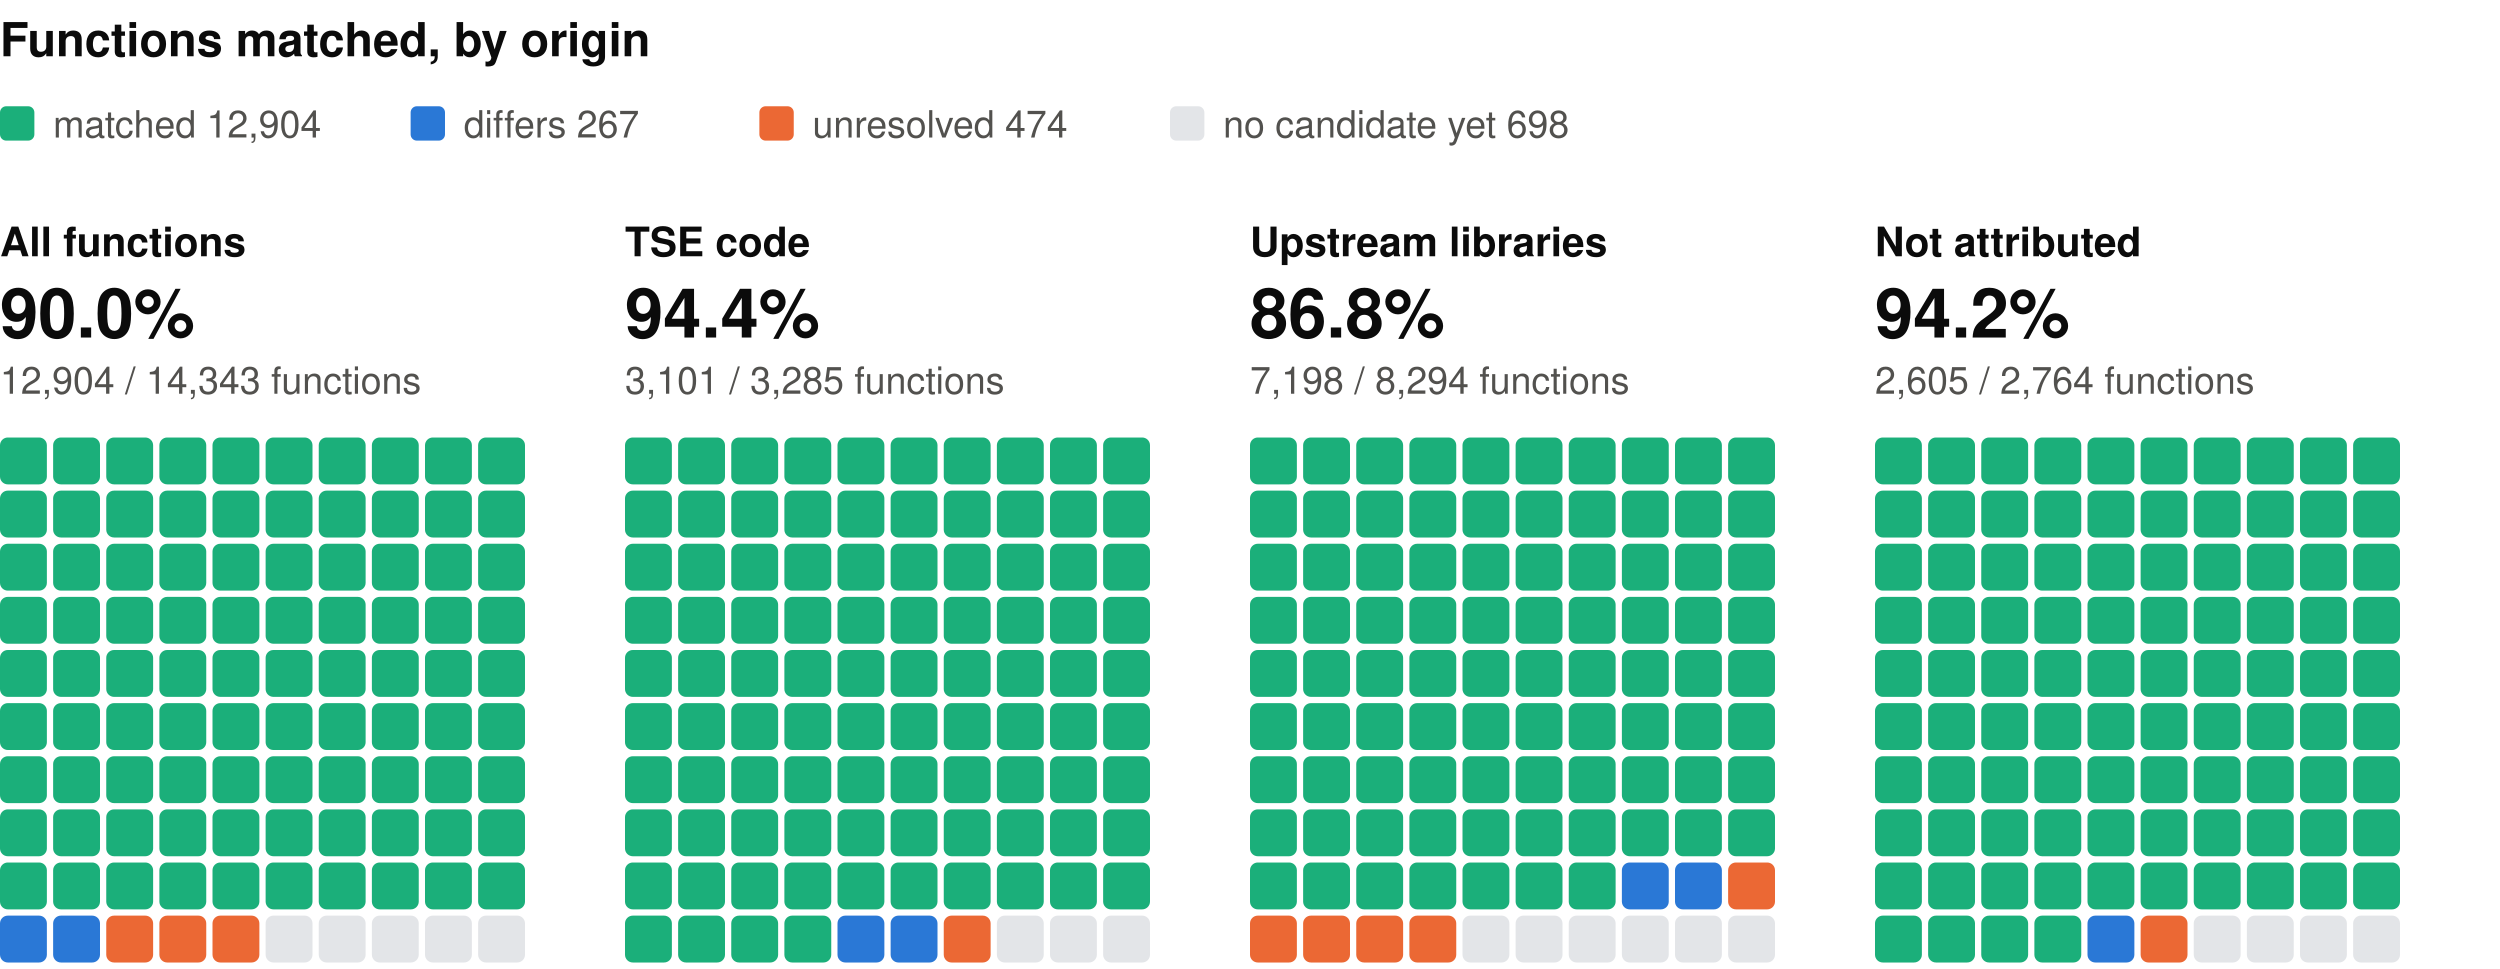
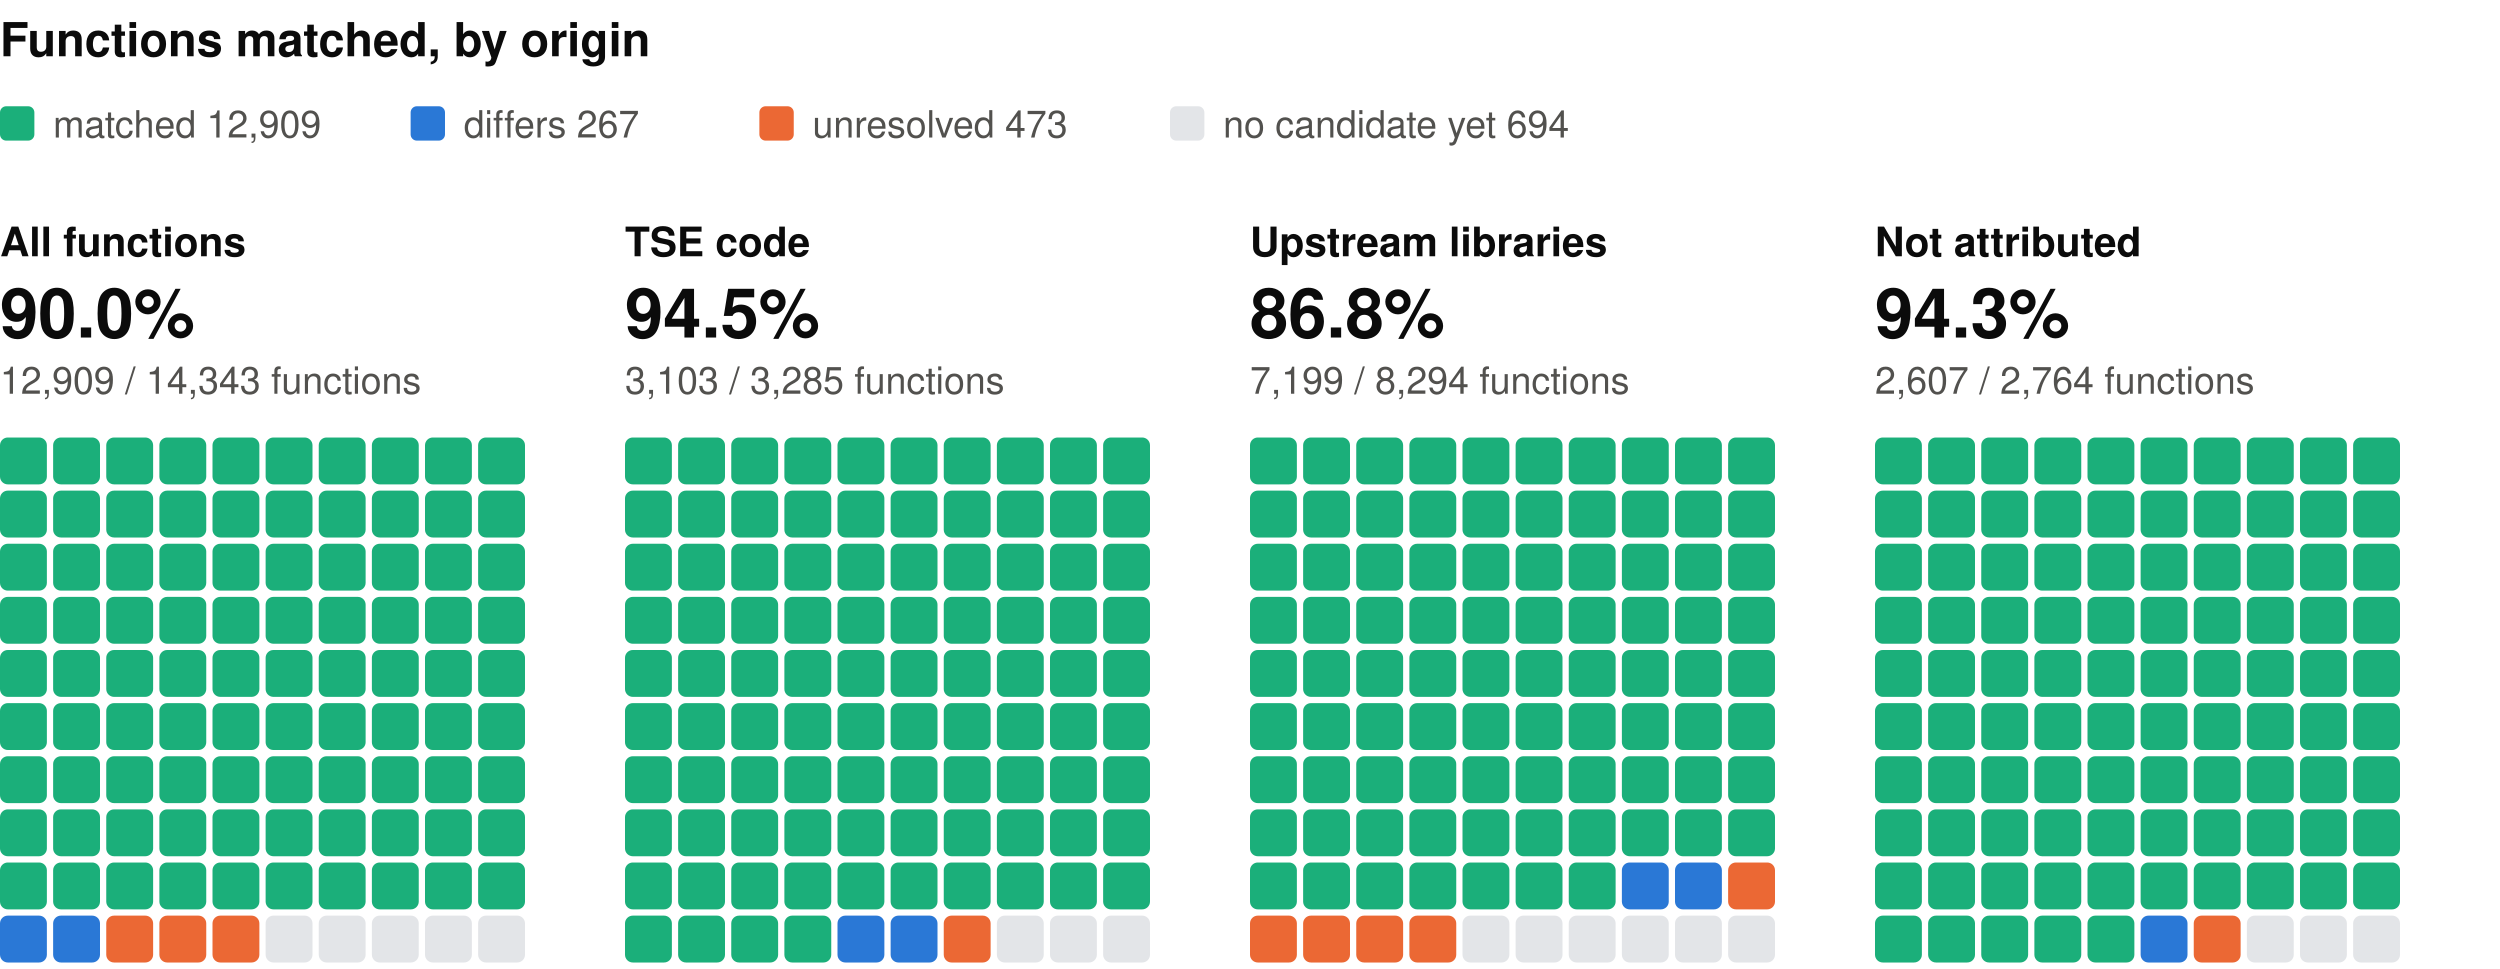
<svg xmlns="http://www.w3.org/2000/svg" width="800" height="310" viewBox="0 0 800 310" role="img" aria-label="Functions matched, by origin: one square per percent, coloured by verdict" font-family="system-ui, -apple-system, 'Segoe UI', Helvetica, Arial, sans-serif">
  <text x="0" y="18" font-size="15" fill="#0b0b0b" font-weight="600">Functions matched, by origin</text>
  <rect x="0" y="34" width="11" height="11" rx="2" fill="#1baf7a" />
-   <text x="17" y="44" font-size="12" fill="#52514e">matched 12,904</text>
+   <text x="17" y="44" font-size="12" fill="#52514e">matched 12,909</text>
  <rect x="131.4" y="34" width="11" height="11" rx="2" fill="#2a78d6" />
  <text x="148.4" y="44" font-size="12" fill="#52514e">differs 267</text>
  <rect x="243" y="34" width="11" height="11" rx="2" fill="#eb6834" />
-   <text x="260" y="44" font-size="12" fill="#52514e">unresolved 474</text>
+   <text x="260" y="44" font-size="12" fill="#52514e">unresolved 473</text>
  <rect x="374.4" y="34" width="11" height="11" rx="2" fill="#e3e5e8" />
-   <text x="391.4" y="44" font-size="12" fill="#52514e">no candidate yet 698</text>
+   <text x="391.4" y="44" font-size="12" fill="#52514e">no candidate yet 694</text>
  <text x="0" y="82" font-size="13" fill="#0b0b0b" font-weight="600">All functions</text>
  <text x="0" y="108" font-size="22" fill="#0b0b0b" font-weight="600">90.0%</text>
-   <text x="0" y="126" font-size="12" fill="#52514e">12,904 / 14,343 functions</text>
+   <text x="0" y="126" font-size="12" fill="#52514e">12,909 / 14,343 functions</text>
  <rect x="0" y="140" width="15" height="15" rx="2.5" fill="#1baf7a" />
  <rect x="17" y="140" width="15" height="15" rx="2.5" fill="#1baf7a" />
  <rect x="34" y="140" width="15" height="15" rx="2.5" fill="#1baf7a" />
  <rect x="51" y="140" width="15" height="15" rx="2.5" fill="#1baf7a" />
  <rect x="68" y="140" width="15" height="15" rx="2.5" fill="#1baf7a" />
  <rect x="85" y="140" width="15" height="15" rx="2.5" fill="#1baf7a" />
  <rect x="102" y="140" width="15" height="15" rx="2.5" fill="#1baf7a" />
  <rect x="119" y="140" width="15" height="15" rx="2.5" fill="#1baf7a" />
  <rect x="136" y="140" width="15" height="15" rx="2.5" fill="#1baf7a" />
  <rect x="153" y="140" width="15" height="15" rx="2.5" fill="#1baf7a" />
  <rect x="0" y="157" width="15" height="15" rx="2.5" fill="#1baf7a" />
  <rect x="17" y="157" width="15" height="15" rx="2.5" fill="#1baf7a" />
  <rect x="34" y="157" width="15" height="15" rx="2.5" fill="#1baf7a" />
  <rect x="51" y="157" width="15" height="15" rx="2.5" fill="#1baf7a" />
  <rect x="68" y="157" width="15" height="15" rx="2.5" fill="#1baf7a" />
  <rect x="85" y="157" width="15" height="15" rx="2.5" fill="#1baf7a" />
  <rect x="102" y="157" width="15" height="15" rx="2.5" fill="#1baf7a" />
  <rect x="119" y="157" width="15" height="15" rx="2.5" fill="#1baf7a" />
  <rect x="136" y="157" width="15" height="15" rx="2.5" fill="#1baf7a" />
  <rect x="153" y="157" width="15" height="15" rx="2.5" fill="#1baf7a" />
  <rect x="0" y="174" width="15" height="15" rx="2.5" fill="#1baf7a" />
  <rect x="17" y="174" width="15" height="15" rx="2.5" fill="#1baf7a" />
  <rect x="34" y="174" width="15" height="15" rx="2.5" fill="#1baf7a" />
  <rect x="51" y="174" width="15" height="15" rx="2.5" fill="#1baf7a" />
  <rect x="68" y="174" width="15" height="15" rx="2.5" fill="#1baf7a" />
  <rect x="85" y="174" width="15" height="15" rx="2.5" fill="#1baf7a" />
  <rect x="102" y="174" width="15" height="15" rx="2.5" fill="#1baf7a" />
  <rect x="119" y="174" width="15" height="15" rx="2.5" fill="#1baf7a" />
  <rect x="136" y="174" width="15" height="15" rx="2.5" fill="#1baf7a" />
  <rect x="153" y="174" width="15" height="15" rx="2.5" fill="#1baf7a" />
  <rect x="0" y="191" width="15" height="15" rx="2.5" fill="#1baf7a" />
  <rect x="17" y="191" width="15" height="15" rx="2.5" fill="#1baf7a" />
  <rect x="34" y="191" width="15" height="15" rx="2.5" fill="#1baf7a" />
  <rect x="51" y="191" width="15" height="15" rx="2.5" fill="#1baf7a" />
  <rect x="68" y="191" width="15" height="15" rx="2.5" fill="#1baf7a" />
  <rect x="85" y="191" width="15" height="15" rx="2.5" fill="#1baf7a" />
  <rect x="102" y="191" width="15" height="15" rx="2.5" fill="#1baf7a" />
  <rect x="119" y="191" width="15" height="15" rx="2.5" fill="#1baf7a" />
  <rect x="136" y="191" width="15" height="15" rx="2.5" fill="#1baf7a" />
  <rect x="153" y="191" width="15" height="15" rx="2.5" fill="#1baf7a" />
  <rect x="0" y="208" width="15" height="15" rx="2.5" fill="#1baf7a" />
  <rect x="17" y="208" width="15" height="15" rx="2.5" fill="#1baf7a" />
  <rect x="34" y="208" width="15" height="15" rx="2.5" fill="#1baf7a" />
  <rect x="51" y="208" width="15" height="15" rx="2.5" fill="#1baf7a" />
  <rect x="68" y="208" width="15" height="15" rx="2.5" fill="#1baf7a" />
  <rect x="85" y="208" width="15" height="15" rx="2.5" fill="#1baf7a" />
  <rect x="102" y="208" width="15" height="15" rx="2.5" fill="#1baf7a" />
  <rect x="119" y="208" width="15" height="15" rx="2.5" fill="#1baf7a" />
  <rect x="136" y="208" width="15" height="15" rx="2.5" fill="#1baf7a" />
  <rect x="153" y="208" width="15" height="15" rx="2.5" fill="#1baf7a" />
  <rect x="0" y="225" width="15" height="15" rx="2.5" fill="#1baf7a" />
  <rect x="17" y="225" width="15" height="15" rx="2.5" fill="#1baf7a" />
  <rect x="34" y="225" width="15" height="15" rx="2.5" fill="#1baf7a" />
  <rect x="51" y="225" width="15" height="15" rx="2.5" fill="#1baf7a" />
  <rect x="68" y="225" width="15" height="15" rx="2.5" fill="#1baf7a" />
  <rect x="85" y="225" width="15" height="15" rx="2.5" fill="#1baf7a" />
  <rect x="102" y="225" width="15" height="15" rx="2.5" fill="#1baf7a" />
  <rect x="119" y="225" width="15" height="15" rx="2.5" fill="#1baf7a" />
  <rect x="136" y="225" width="15" height="15" rx="2.5" fill="#1baf7a" />
  <rect x="153" y="225" width="15" height="15" rx="2.5" fill="#1baf7a" />
  <rect x="0" y="242" width="15" height="15" rx="2.5" fill="#1baf7a" />
  <rect x="17" y="242" width="15" height="15" rx="2.5" fill="#1baf7a" />
  <rect x="34" y="242" width="15" height="15" rx="2.5" fill="#1baf7a" />
  <rect x="51" y="242" width="15" height="15" rx="2.5" fill="#1baf7a" />
  <rect x="68" y="242" width="15" height="15" rx="2.5" fill="#1baf7a" />
  <rect x="85" y="242" width="15" height="15" rx="2.5" fill="#1baf7a" />
  <rect x="102" y="242" width="15" height="15" rx="2.5" fill="#1baf7a" />
  <rect x="119" y="242" width="15" height="15" rx="2.5" fill="#1baf7a" />
  <rect x="136" y="242" width="15" height="15" rx="2.5" fill="#1baf7a" />
  <rect x="153" y="242" width="15" height="15" rx="2.5" fill="#1baf7a" />
  <rect x="0" y="259" width="15" height="15" rx="2.5" fill="#1baf7a" />
  <rect x="17" y="259" width="15" height="15" rx="2.5" fill="#1baf7a" />
  <rect x="34" y="259" width="15" height="15" rx="2.5" fill="#1baf7a" />
  <rect x="51" y="259" width="15" height="15" rx="2.5" fill="#1baf7a" />
  <rect x="68" y="259" width="15" height="15" rx="2.5" fill="#1baf7a" />
  <rect x="85" y="259" width="15" height="15" rx="2.5" fill="#1baf7a" />
  <rect x="102" y="259" width="15" height="15" rx="2.5" fill="#1baf7a" />
  <rect x="119" y="259" width="15" height="15" rx="2.5" fill="#1baf7a" />
  <rect x="136" y="259" width="15" height="15" rx="2.5" fill="#1baf7a" />
  <rect x="153" y="259" width="15" height="15" rx="2.5" fill="#1baf7a" />
  <rect x="0" y="276" width="15" height="15" rx="2.5" fill="#1baf7a" />
  <rect x="17" y="276" width="15" height="15" rx="2.5" fill="#1baf7a" />
  <rect x="34" y="276" width="15" height="15" rx="2.5" fill="#1baf7a" />
  <rect x="51" y="276" width="15" height="15" rx="2.5" fill="#1baf7a" />
  <rect x="68" y="276" width="15" height="15" rx="2.5" fill="#1baf7a" />
  <rect x="85" y="276" width="15" height="15" rx="2.5" fill="#1baf7a" />
  <rect x="102" y="276" width="15" height="15" rx="2.5" fill="#1baf7a" />
  <rect x="119" y="276" width="15" height="15" rx="2.5" fill="#1baf7a" />
  <rect x="136" y="276" width="15" height="15" rx="2.5" fill="#1baf7a" />
  <rect x="153" y="276" width="15" height="15" rx="2.5" fill="#1baf7a" />
  <rect x="0" y="293" width="15" height="15" rx="2.5" fill="#2a78d6" />
  <rect x="17" y="293" width="15" height="15" rx="2.5" fill="#2a78d6" />
  <rect x="34" y="293" width="15" height="15" rx="2.5" fill="#eb6834" />
  <rect x="51" y="293" width="15" height="15" rx="2.5" fill="#eb6834" />
  <rect x="68" y="293" width="15" height="15" rx="2.5" fill="#eb6834" />
  <rect x="85" y="293" width="15" height="15" rx="2.5" fill="#e3e5e8" />
  <rect x="102" y="293" width="15" height="15" rx="2.5" fill="#e3e5e8" />
  <rect x="119" y="293" width="15" height="15" rx="2.5" fill="#e3e5e8" />
  <rect x="136" y="293" width="15" height="15" rx="2.5" fill="#e3e5e8" />
  <rect x="153" y="293" width="15" height="15" rx="2.5" fill="#e3e5e8" />
  <text x="200" y="82" font-size="13" fill="#0b0b0b" font-weight="600">TSE code</text>
-   <text x="200" y="108" font-size="22" fill="#0b0b0b" font-weight="600">94.4%</text>
-   <text x="200" y="126" font-size="12" fill="#52514e">3,101 / 3,285 functions</text>
+   <text x="200" y="108" font-size="22" fill="#0b0b0b" font-weight="600">94.5%</text>
+   <text x="200" y="126" font-size="12" fill="#52514e">3,103 / 3,285 functions</text>
  <rect x="200" y="140" width="15" height="15" rx="2.5" fill="#1baf7a" />
  <rect x="217" y="140" width="15" height="15" rx="2.5" fill="#1baf7a" />
  <rect x="234" y="140" width="15" height="15" rx="2.5" fill="#1baf7a" />
  <rect x="251" y="140" width="15" height="15" rx="2.5" fill="#1baf7a" />
  <rect x="268" y="140" width="15" height="15" rx="2.5" fill="#1baf7a" />
  <rect x="285" y="140" width="15" height="15" rx="2.5" fill="#1baf7a" />
  <rect x="302" y="140" width="15" height="15" rx="2.5" fill="#1baf7a" />
  <rect x="319" y="140" width="15" height="15" rx="2.5" fill="#1baf7a" />
  <rect x="336" y="140" width="15" height="15" rx="2.5" fill="#1baf7a" />
  <rect x="353" y="140" width="15" height="15" rx="2.5" fill="#1baf7a" />
  <rect x="200" y="157" width="15" height="15" rx="2.5" fill="#1baf7a" />
  <rect x="217" y="157" width="15" height="15" rx="2.5" fill="#1baf7a" />
  <rect x="234" y="157" width="15" height="15" rx="2.5" fill="#1baf7a" />
  <rect x="251" y="157" width="15" height="15" rx="2.5" fill="#1baf7a" />
  <rect x="268" y="157" width="15" height="15" rx="2.5" fill="#1baf7a" />
  <rect x="285" y="157" width="15" height="15" rx="2.5" fill="#1baf7a" />
  <rect x="302" y="157" width="15" height="15" rx="2.5" fill="#1baf7a" />
  <rect x="319" y="157" width="15" height="15" rx="2.5" fill="#1baf7a" />
  <rect x="336" y="157" width="15" height="15" rx="2.5" fill="#1baf7a" />
  <rect x="353" y="157" width="15" height="15" rx="2.5" fill="#1baf7a" />
  <rect x="200" y="174" width="15" height="15" rx="2.5" fill="#1baf7a" />
  <rect x="217" y="174" width="15" height="15" rx="2.5" fill="#1baf7a" />
  <rect x="234" y="174" width="15" height="15" rx="2.5" fill="#1baf7a" />
  <rect x="251" y="174" width="15" height="15" rx="2.5" fill="#1baf7a" />
  <rect x="268" y="174" width="15" height="15" rx="2.5" fill="#1baf7a" />
  <rect x="285" y="174" width="15" height="15" rx="2.5" fill="#1baf7a" />
  <rect x="302" y="174" width="15" height="15" rx="2.5" fill="#1baf7a" />
  <rect x="319" y="174" width="15" height="15" rx="2.5" fill="#1baf7a" />
  <rect x="336" y="174" width="15" height="15" rx="2.5" fill="#1baf7a" />
  <rect x="353" y="174" width="15" height="15" rx="2.5" fill="#1baf7a" />
  <rect x="200" y="191" width="15" height="15" rx="2.5" fill="#1baf7a" />
  <rect x="217" y="191" width="15" height="15" rx="2.5" fill="#1baf7a" />
  <rect x="234" y="191" width="15" height="15" rx="2.5" fill="#1baf7a" />
  <rect x="251" y="191" width="15" height="15" rx="2.5" fill="#1baf7a" />
  <rect x="268" y="191" width="15" height="15" rx="2.5" fill="#1baf7a" />
  <rect x="285" y="191" width="15" height="15" rx="2.5" fill="#1baf7a" />
  <rect x="302" y="191" width="15" height="15" rx="2.5" fill="#1baf7a" />
  <rect x="319" y="191" width="15" height="15" rx="2.5" fill="#1baf7a" />
  <rect x="336" y="191" width="15" height="15" rx="2.5" fill="#1baf7a" />
  <rect x="353" y="191" width="15" height="15" rx="2.5" fill="#1baf7a" />
  <rect x="200" y="208" width="15" height="15" rx="2.5" fill="#1baf7a" />
  <rect x="217" y="208" width="15" height="15" rx="2.5" fill="#1baf7a" />
  <rect x="234" y="208" width="15" height="15" rx="2.5" fill="#1baf7a" />
  <rect x="251" y="208" width="15" height="15" rx="2.5" fill="#1baf7a" />
  <rect x="268" y="208" width="15" height="15" rx="2.5" fill="#1baf7a" />
  <rect x="285" y="208" width="15" height="15" rx="2.5" fill="#1baf7a" />
  <rect x="302" y="208" width="15" height="15" rx="2.5" fill="#1baf7a" />
  <rect x="319" y="208" width="15" height="15" rx="2.5" fill="#1baf7a" />
  <rect x="336" y="208" width="15" height="15" rx="2.5" fill="#1baf7a" />
  <rect x="353" y="208" width="15" height="15" rx="2.5" fill="#1baf7a" />
  <rect x="200" y="225" width="15" height="15" rx="2.5" fill="#1baf7a" />
  <rect x="217" y="225" width="15" height="15" rx="2.5" fill="#1baf7a" />
  <rect x="234" y="225" width="15" height="15" rx="2.5" fill="#1baf7a" />
  <rect x="251" y="225" width="15" height="15" rx="2.5" fill="#1baf7a" />
  <rect x="268" y="225" width="15" height="15" rx="2.5" fill="#1baf7a" />
  <rect x="285" y="225" width="15" height="15" rx="2.5" fill="#1baf7a" />
  <rect x="302" y="225" width="15" height="15" rx="2.5" fill="#1baf7a" />
  <rect x="319" y="225" width="15" height="15" rx="2.5" fill="#1baf7a" />
  <rect x="336" y="225" width="15" height="15" rx="2.5" fill="#1baf7a" />
  <rect x="353" y="225" width="15" height="15" rx="2.5" fill="#1baf7a" />
  <rect x="200" y="242" width="15" height="15" rx="2.5" fill="#1baf7a" />
  <rect x="217" y="242" width="15" height="15" rx="2.5" fill="#1baf7a" />
  <rect x="234" y="242" width="15" height="15" rx="2.5" fill="#1baf7a" />
  <rect x="251" y="242" width="15" height="15" rx="2.5" fill="#1baf7a" />
  <rect x="268" y="242" width="15" height="15" rx="2.5" fill="#1baf7a" />
  <rect x="285" y="242" width="15" height="15" rx="2.5" fill="#1baf7a" />
  <rect x="302" y="242" width="15" height="15" rx="2.5" fill="#1baf7a" />
  <rect x="319" y="242" width="15" height="15" rx="2.5" fill="#1baf7a" />
  <rect x="336" y="242" width="15" height="15" rx="2.5" fill="#1baf7a" />
  <rect x="353" y="242" width="15" height="15" rx="2.5" fill="#1baf7a" />
  <rect x="200" y="259" width="15" height="15" rx="2.5" fill="#1baf7a" />
  <rect x="217" y="259" width="15" height="15" rx="2.5" fill="#1baf7a" />
  <rect x="234" y="259" width="15" height="15" rx="2.5" fill="#1baf7a" />
  <rect x="251" y="259" width="15" height="15" rx="2.5" fill="#1baf7a" />
  <rect x="268" y="259" width="15" height="15" rx="2.5" fill="#1baf7a" />
  <rect x="285" y="259" width="15" height="15" rx="2.5" fill="#1baf7a" />
  <rect x="302" y="259" width="15" height="15" rx="2.5" fill="#1baf7a" />
  <rect x="319" y="259" width="15" height="15" rx="2.5" fill="#1baf7a" />
  <rect x="336" y="259" width="15" height="15" rx="2.5" fill="#1baf7a" />
  <rect x="353" y="259" width="15" height="15" rx="2.5" fill="#1baf7a" />
  <rect x="200" y="276" width="15" height="15" rx="2.5" fill="#1baf7a" />
  <rect x="217" y="276" width="15" height="15" rx="2.5" fill="#1baf7a" />
  <rect x="234" y="276" width="15" height="15" rx="2.5" fill="#1baf7a" />
  <rect x="251" y="276" width="15" height="15" rx="2.5" fill="#1baf7a" />
  <rect x="268" y="276" width="15" height="15" rx="2.5" fill="#1baf7a" />
  <rect x="285" y="276" width="15" height="15" rx="2.5" fill="#1baf7a" />
  <rect x="302" y="276" width="15" height="15" rx="2.5" fill="#1baf7a" />
  <rect x="319" y="276" width="15" height="15" rx="2.5" fill="#1baf7a" />
  <rect x="336" y="276" width="15" height="15" rx="2.5" fill="#1baf7a" />
  <rect x="353" y="276" width="15" height="15" rx="2.5" fill="#1baf7a" />
  <rect x="200" y="293" width="15" height="15" rx="2.5" fill="#1baf7a" />
  <rect x="217" y="293" width="15" height="15" rx="2.5" fill="#1baf7a" />
  <rect x="234" y="293" width="15" height="15" rx="2.5" fill="#1baf7a" />
  <rect x="251" y="293" width="15" height="15" rx="2.5" fill="#1baf7a" />
  <rect x="268" y="293" width="15" height="15" rx="2.5" fill="#2a78d6" />
  <rect x="285" y="293" width="15" height="15" rx="2.5" fill="#2a78d6" />
  <rect x="302" y="293" width="15" height="15" rx="2.5" fill="#eb6834" />
  <rect x="319" y="293" width="15" height="15" rx="2.5" fill="#e3e5e8" />
  <rect x="336" y="293" width="15" height="15" rx="2.5" fill="#e3e5e8" />
  <rect x="353" y="293" width="15" height="15" rx="2.5" fill="#e3e5e8" />
  <text x="400" y="82" font-size="13" fill="#0b0b0b" font-weight="600">Upstream libraries</text>
  <text x="400" y="108" font-size="22" fill="#0b0b0b" font-weight="600">86.8%</text>
-   <text x="400" y="126" font-size="12" fill="#52514e">7,198 / 8,294 functions</text>
+   <text x="400" y="126" font-size="12" fill="#52514e">7,199 / 8,294 functions</text>
  <rect x="400" y="140" width="15" height="15" rx="2.5" fill="#1baf7a" />
  <rect x="417" y="140" width="15" height="15" rx="2.5" fill="#1baf7a" />
  <rect x="434" y="140" width="15" height="15" rx="2.5" fill="#1baf7a" />
  <rect x="451" y="140" width="15" height="15" rx="2.5" fill="#1baf7a" />
  <rect x="468" y="140" width="15" height="15" rx="2.5" fill="#1baf7a" />
  <rect x="485" y="140" width="15" height="15" rx="2.5" fill="#1baf7a" />
  <rect x="502" y="140" width="15" height="15" rx="2.5" fill="#1baf7a" />
  <rect x="519" y="140" width="15" height="15" rx="2.5" fill="#1baf7a" />
  <rect x="536" y="140" width="15" height="15" rx="2.5" fill="#1baf7a" />
  <rect x="553" y="140" width="15" height="15" rx="2.5" fill="#1baf7a" />
  <rect x="400" y="157" width="15" height="15" rx="2.5" fill="#1baf7a" />
  <rect x="417" y="157" width="15" height="15" rx="2.5" fill="#1baf7a" />
  <rect x="434" y="157" width="15" height="15" rx="2.5" fill="#1baf7a" />
  <rect x="451" y="157" width="15" height="15" rx="2.5" fill="#1baf7a" />
  <rect x="468" y="157" width="15" height="15" rx="2.5" fill="#1baf7a" />
  <rect x="485" y="157" width="15" height="15" rx="2.5" fill="#1baf7a" />
  <rect x="502" y="157" width="15" height="15" rx="2.5" fill="#1baf7a" />
  <rect x="519" y="157" width="15" height="15" rx="2.5" fill="#1baf7a" />
  <rect x="536" y="157" width="15" height="15" rx="2.5" fill="#1baf7a" />
  <rect x="553" y="157" width="15" height="15" rx="2.5" fill="#1baf7a" />
  <rect x="400" y="174" width="15" height="15" rx="2.5" fill="#1baf7a" />
  <rect x="417" y="174" width="15" height="15" rx="2.5" fill="#1baf7a" />
  <rect x="434" y="174" width="15" height="15" rx="2.5" fill="#1baf7a" />
  <rect x="451" y="174" width="15" height="15" rx="2.5" fill="#1baf7a" />
  <rect x="468" y="174" width="15" height="15" rx="2.5" fill="#1baf7a" />
  <rect x="485" y="174" width="15" height="15" rx="2.5" fill="#1baf7a" />
  <rect x="502" y="174" width="15" height="15" rx="2.5" fill="#1baf7a" />
  <rect x="519" y="174" width="15" height="15" rx="2.5" fill="#1baf7a" />
  <rect x="536" y="174" width="15" height="15" rx="2.5" fill="#1baf7a" />
  <rect x="553" y="174" width="15" height="15" rx="2.5" fill="#1baf7a" />
  <rect x="400" y="191" width="15" height="15" rx="2.5" fill="#1baf7a" />
  <rect x="417" y="191" width="15" height="15" rx="2.5" fill="#1baf7a" />
  <rect x="434" y="191" width="15" height="15" rx="2.5" fill="#1baf7a" />
  <rect x="451" y="191" width="15" height="15" rx="2.5" fill="#1baf7a" />
  <rect x="468" y="191" width="15" height="15" rx="2.5" fill="#1baf7a" />
  <rect x="485" y="191" width="15" height="15" rx="2.5" fill="#1baf7a" />
  <rect x="502" y="191" width="15" height="15" rx="2.5" fill="#1baf7a" />
  <rect x="519" y="191" width="15" height="15" rx="2.5" fill="#1baf7a" />
  <rect x="536" y="191" width="15" height="15" rx="2.5" fill="#1baf7a" />
  <rect x="553" y="191" width="15" height="15" rx="2.5" fill="#1baf7a" />
  <rect x="400" y="208" width="15" height="15" rx="2.5" fill="#1baf7a" />
  <rect x="417" y="208" width="15" height="15" rx="2.5" fill="#1baf7a" />
  <rect x="434" y="208" width="15" height="15" rx="2.5" fill="#1baf7a" />
  <rect x="451" y="208" width="15" height="15" rx="2.5" fill="#1baf7a" />
  <rect x="468" y="208" width="15" height="15" rx="2.5" fill="#1baf7a" />
  <rect x="485" y="208" width="15" height="15" rx="2.5" fill="#1baf7a" />
  <rect x="502" y="208" width="15" height="15" rx="2.5" fill="#1baf7a" />
  <rect x="519" y="208" width="15" height="15" rx="2.5" fill="#1baf7a" />
  <rect x="536" y="208" width="15" height="15" rx="2.5" fill="#1baf7a" />
  <rect x="553" y="208" width="15" height="15" rx="2.5" fill="#1baf7a" />
  <rect x="400" y="225" width="15" height="15" rx="2.5" fill="#1baf7a" />
  <rect x="417" y="225" width="15" height="15" rx="2.5" fill="#1baf7a" />
  <rect x="434" y="225" width="15" height="15" rx="2.5" fill="#1baf7a" />
  <rect x="451" y="225" width="15" height="15" rx="2.5" fill="#1baf7a" />
  <rect x="468" y="225" width="15" height="15" rx="2.5" fill="#1baf7a" />
  <rect x="485" y="225" width="15" height="15" rx="2.5" fill="#1baf7a" />
  <rect x="502" y="225" width="15" height="15" rx="2.5" fill="#1baf7a" />
  <rect x="519" y="225" width="15" height="15" rx="2.5" fill="#1baf7a" />
  <rect x="536" y="225" width="15" height="15" rx="2.5" fill="#1baf7a" />
  <rect x="553" y="225" width="15" height="15" rx="2.5" fill="#1baf7a" />
  <rect x="400" y="242" width="15" height="15" rx="2.5" fill="#1baf7a" />
  <rect x="417" y="242" width="15" height="15" rx="2.5" fill="#1baf7a" />
  <rect x="434" y="242" width="15" height="15" rx="2.5" fill="#1baf7a" />
  <rect x="451" y="242" width="15" height="15" rx="2.5" fill="#1baf7a" />
  <rect x="468" y="242" width="15" height="15" rx="2.5" fill="#1baf7a" />
  <rect x="485" y="242" width="15" height="15" rx="2.5" fill="#1baf7a" />
  <rect x="502" y="242" width="15" height="15" rx="2.5" fill="#1baf7a" />
  <rect x="519" y="242" width="15" height="15" rx="2.5" fill="#1baf7a" />
  <rect x="536" y="242" width="15" height="15" rx="2.5" fill="#1baf7a" />
  <rect x="553" y="242" width="15" height="15" rx="2.5" fill="#1baf7a" />
  <rect x="400" y="259" width="15" height="15" rx="2.5" fill="#1baf7a" />
  <rect x="417" y="259" width="15" height="15" rx="2.5" fill="#1baf7a" />
  <rect x="434" y="259" width="15" height="15" rx="2.5" fill="#1baf7a" />
  <rect x="451" y="259" width="15" height="15" rx="2.5" fill="#1baf7a" />
  <rect x="468" y="259" width="15" height="15" rx="2.5" fill="#1baf7a" />
  <rect x="485" y="259" width="15" height="15" rx="2.5" fill="#1baf7a" />
  <rect x="502" y="259" width="15" height="15" rx="2.5" fill="#1baf7a" />
  <rect x="519" y="259" width="15" height="15" rx="2.5" fill="#1baf7a" />
  <rect x="536" y="259" width="15" height="15" rx="2.5" fill="#1baf7a" />
  <rect x="553" y="259" width="15" height="15" rx="2.5" fill="#1baf7a" />
  <rect x="400" y="276" width="15" height="15" rx="2.5" fill="#1baf7a" />
  <rect x="417" y="276" width="15" height="15" rx="2.5" fill="#1baf7a" />
  <rect x="434" y="276" width="15" height="15" rx="2.5" fill="#1baf7a" />
  <rect x="451" y="276" width="15" height="15" rx="2.5" fill="#1baf7a" />
  <rect x="468" y="276" width="15" height="15" rx="2.5" fill="#1baf7a" />
  <rect x="485" y="276" width="15" height="15" rx="2.5" fill="#1baf7a" />
  <rect x="502" y="276" width="15" height="15" rx="2.5" fill="#1baf7a" />
  <rect x="519" y="276" width="15" height="15" rx="2.5" fill="#2a78d6" />
  <rect x="536" y="276" width="15" height="15" rx="2.5" fill="#2a78d6" />
  <rect x="553" y="276" width="15" height="15" rx="2.5" fill="#eb6834" />
  <rect x="400" y="293" width="15" height="15" rx="2.5" fill="#eb6834" />
  <rect x="417" y="293" width="15" height="15" rx="2.5" fill="#eb6834" />
  <rect x="434" y="293" width="15" height="15" rx="2.5" fill="#eb6834" />
  <rect x="451" y="293" width="15" height="15" rx="2.5" fill="#eb6834" />
  <rect x="468" y="293" width="15" height="15" rx="2.5" fill="#e3e5e8" />
  <rect x="485" y="293" width="15" height="15" rx="2.5" fill="#e3e5e8" />
  <rect x="502" y="293" width="15" height="15" rx="2.5" fill="#e3e5e8" />
  <rect x="519" y="293" width="15" height="15" rx="2.5" fill="#e3e5e8" />
  <rect x="536" y="293" width="15" height="15" rx="2.5" fill="#e3e5e8" />
  <rect x="553" y="293" width="15" height="15" rx="2.5" fill="#e3e5e8" />
  <text x="600" y="82" font-size="13" fill="#0b0b0b" font-weight="600">Not attributed</text>
-   <text x="600" y="108" font-size="22" fill="#0b0b0b" font-weight="600">94.2%</text>
-   <text x="600" y="126" font-size="12" fill="#52514e">2,605 / 2,764 functions</text>
+   <text x="600" y="108" font-size="22" fill="#0b0b0b" font-weight="600">94.3%</text>
+   <text x="600" y="126" font-size="12" fill="#52514e">2,607 / 2,764 functions</text>
  <rect x="600" y="140" width="15" height="15" rx="2.5" fill="#1baf7a" />
  <rect x="617" y="140" width="15" height="15" rx="2.5" fill="#1baf7a" />
  <rect x="634" y="140" width="15" height="15" rx="2.5" fill="#1baf7a" />
  <rect x="651" y="140" width="15" height="15" rx="2.5" fill="#1baf7a" />
  <rect x="668" y="140" width="15" height="15" rx="2.5" fill="#1baf7a" />
  <rect x="685" y="140" width="15" height="15" rx="2.5" fill="#1baf7a" />
  <rect x="702" y="140" width="15" height="15" rx="2.5" fill="#1baf7a" />
  <rect x="719" y="140" width="15" height="15" rx="2.5" fill="#1baf7a" />
  <rect x="736" y="140" width="15" height="15" rx="2.5" fill="#1baf7a" />
  <rect x="753" y="140" width="15" height="15" rx="2.5" fill="#1baf7a" />
  <rect x="600" y="157" width="15" height="15" rx="2.5" fill="#1baf7a" />
  <rect x="617" y="157" width="15" height="15" rx="2.5" fill="#1baf7a" />
  <rect x="634" y="157" width="15" height="15" rx="2.5" fill="#1baf7a" />
  <rect x="651" y="157" width="15" height="15" rx="2.5" fill="#1baf7a" />
  <rect x="668" y="157" width="15" height="15" rx="2.5" fill="#1baf7a" />
  <rect x="685" y="157" width="15" height="15" rx="2.5" fill="#1baf7a" />
  <rect x="702" y="157" width="15" height="15" rx="2.5" fill="#1baf7a" />
  <rect x="719" y="157" width="15" height="15" rx="2.5" fill="#1baf7a" />
  <rect x="736" y="157" width="15" height="15" rx="2.5" fill="#1baf7a" />
  <rect x="753" y="157" width="15" height="15" rx="2.5" fill="#1baf7a" />
  <rect x="600" y="174" width="15" height="15" rx="2.5" fill="#1baf7a" />
  <rect x="617" y="174" width="15" height="15" rx="2.5" fill="#1baf7a" />
  <rect x="634" y="174" width="15" height="15" rx="2.5" fill="#1baf7a" />
  <rect x="651" y="174" width="15" height="15" rx="2.5" fill="#1baf7a" />
  <rect x="668" y="174" width="15" height="15" rx="2.5" fill="#1baf7a" />
  <rect x="685" y="174" width="15" height="15" rx="2.5" fill="#1baf7a" />
  <rect x="702" y="174" width="15" height="15" rx="2.5" fill="#1baf7a" />
  <rect x="719" y="174" width="15" height="15" rx="2.5" fill="#1baf7a" />
  <rect x="736" y="174" width="15" height="15" rx="2.5" fill="#1baf7a" />
  <rect x="753" y="174" width="15" height="15" rx="2.5" fill="#1baf7a" />
  <rect x="600" y="191" width="15" height="15" rx="2.5" fill="#1baf7a" />
  <rect x="617" y="191" width="15" height="15" rx="2.5" fill="#1baf7a" />
  <rect x="634" y="191" width="15" height="15" rx="2.5" fill="#1baf7a" />
  <rect x="651" y="191" width="15" height="15" rx="2.5" fill="#1baf7a" />
  <rect x="668" y="191" width="15" height="15" rx="2.5" fill="#1baf7a" />
  <rect x="685" y="191" width="15" height="15" rx="2.5" fill="#1baf7a" />
  <rect x="702" y="191" width="15" height="15" rx="2.5" fill="#1baf7a" />
  <rect x="719" y="191" width="15" height="15" rx="2.5" fill="#1baf7a" />
  <rect x="736" y="191" width="15" height="15" rx="2.5" fill="#1baf7a" />
  <rect x="753" y="191" width="15" height="15" rx="2.5" fill="#1baf7a" />
  <rect x="600" y="208" width="15" height="15" rx="2.5" fill="#1baf7a" />
  <rect x="617" y="208" width="15" height="15" rx="2.5" fill="#1baf7a" />
  <rect x="634" y="208" width="15" height="15" rx="2.5" fill="#1baf7a" />
  <rect x="651" y="208" width="15" height="15" rx="2.5" fill="#1baf7a" />
  <rect x="668" y="208" width="15" height="15" rx="2.5" fill="#1baf7a" />
  <rect x="685" y="208" width="15" height="15" rx="2.5" fill="#1baf7a" />
  <rect x="702" y="208" width="15" height="15" rx="2.5" fill="#1baf7a" />
  <rect x="719" y="208" width="15" height="15" rx="2.5" fill="#1baf7a" />
  <rect x="736" y="208" width="15" height="15" rx="2.5" fill="#1baf7a" />
  <rect x="753" y="208" width="15" height="15" rx="2.5" fill="#1baf7a" />
  <rect x="600" y="225" width="15" height="15" rx="2.5" fill="#1baf7a" />
  <rect x="617" y="225" width="15" height="15" rx="2.5" fill="#1baf7a" />
  <rect x="634" y="225" width="15" height="15" rx="2.5" fill="#1baf7a" />
  <rect x="651" y="225" width="15" height="15" rx="2.5" fill="#1baf7a" />
  <rect x="668" y="225" width="15" height="15" rx="2.5" fill="#1baf7a" />
  <rect x="685" y="225" width="15" height="15" rx="2.5" fill="#1baf7a" />
  <rect x="702" y="225" width="15" height="15" rx="2.5" fill="#1baf7a" />
  <rect x="719" y="225" width="15" height="15" rx="2.5" fill="#1baf7a" />
  <rect x="736" y="225" width="15" height="15" rx="2.5" fill="#1baf7a" />
  <rect x="753" y="225" width="15" height="15" rx="2.5" fill="#1baf7a" />
  <rect x="600" y="242" width="15" height="15" rx="2.5" fill="#1baf7a" />
  <rect x="617" y="242" width="15" height="15" rx="2.5" fill="#1baf7a" />
  <rect x="634" y="242" width="15" height="15" rx="2.5" fill="#1baf7a" />
  <rect x="651" y="242" width="15" height="15" rx="2.5" fill="#1baf7a" />
  <rect x="668" y="242" width="15" height="15" rx="2.5" fill="#1baf7a" />
  <rect x="685" y="242" width="15" height="15" rx="2.5" fill="#1baf7a" />
  <rect x="702" y="242" width="15" height="15" rx="2.5" fill="#1baf7a" />
  <rect x="719" y="242" width="15" height="15" rx="2.5" fill="#1baf7a" />
  <rect x="736" y="242" width="15" height="15" rx="2.5" fill="#1baf7a" />
  <rect x="753" y="242" width="15" height="15" rx="2.5" fill="#1baf7a" />
  <rect x="600" y="259" width="15" height="15" rx="2.5" fill="#1baf7a" />
  <rect x="617" y="259" width="15" height="15" rx="2.5" fill="#1baf7a" />
  <rect x="634" y="259" width="15" height="15" rx="2.5" fill="#1baf7a" />
  <rect x="651" y="259" width="15" height="15" rx="2.5" fill="#1baf7a" />
  <rect x="668" y="259" width="15" height="15" rx="2.5" fill="#1baf7a" />
  <rect x="685" y="259" width="15" height="15" rx="2.5" fill="#1baf7a" />
  <rect x="702" y="259" width="15" height="15" rx="2.5" fill="#1baf7a" />
  <rect x="719" y="259" width="15" height="15" rx="2.5" fill="#1baf7a" />
  <rect x="736" y="259" width="15" height="15" rx="2.5" fill="#1baf7a" />
  <rect x="753" y="259" width="15" height="15" rx="2.5" fill="#1baf7a" />
  <rect x="600" y="276" width="15" height="15" rx="2.5" fill="#1baf7a" />
  <rect x="617" y="276" width="15" height="15" rx="2.5" fill="#1baf7a" />
  <rect x="634" y="276" width="15" height="15" rx="2.5" fill="#1baf7a" />
  <rect x="651" y="276" width="15" height="15" rx="2.5" fill="#1baf7a" />
  <rect x="668" y="276" width="15" height="15" rx="2.5" fill="#1baf7a" />
  <rect x="685" y="276" width="15" height="15" rx="2.5" fill="#1baf7a" />
  <rect x="702" y="276" width="15" height="15" rx="2.5" fill="#1baf7a" />
  <rect x="719" y="276" width="15" height="15" rx="2.5" fill="#1baf7a" />
  <rect x="736" y="276" width="15" height="15" rx="2.5" fill="#1baf7a" />
  <rect x="753" y="276" width="15" height="15" rx="2.5" fill="#1baf7a" />
  <rect x="600" y="293" width="15" height="15" rx="2.5" fill="#1baf7a" />
  <rect x="617" y="293" width="15" height="15" rx="2.5" fill="#1baf7a" />
  <rect x="634" y="293" width="15" height="15" rx="2.5" fill="#1baf7a" />
  <rect x="651" y="293" width="15" height="15" rx="2.5" fill="#1baf7a" />
-   <rect x="668" y="293" width="15" height="15" rx="2.5" fill="#2a78d6" />
-   <rect x="685" y="293" width="15" height="15" rx="2.5" fill="#eb6834" />
-   <rect x="702" y="293" width="15" height="15" rx="2.5" fill="#e3e5e8" />
+   <rect x="668" y="293" width="15" height="15" rx="2.5" fill="#1baf7a" />
+   <rect x="685" y="293" width="15" height="15" rx="2.5" fill="#2a78d6" />
+   <rect x="702" y="293" width="15" height="15" rx="2.5" fill="#eb6834" />
  <rect x="719" y="293" width="15" height="15" rx="2.5" fill="#e3e5e8" />
  <rect x="736" y="293" width="15" height="15" rx="2.5" fill="#e3e5e8" />
  <rect x="753" y="293" width="15" height="15" rx="2.5" fill="#e3e5e8" />
</svg>
